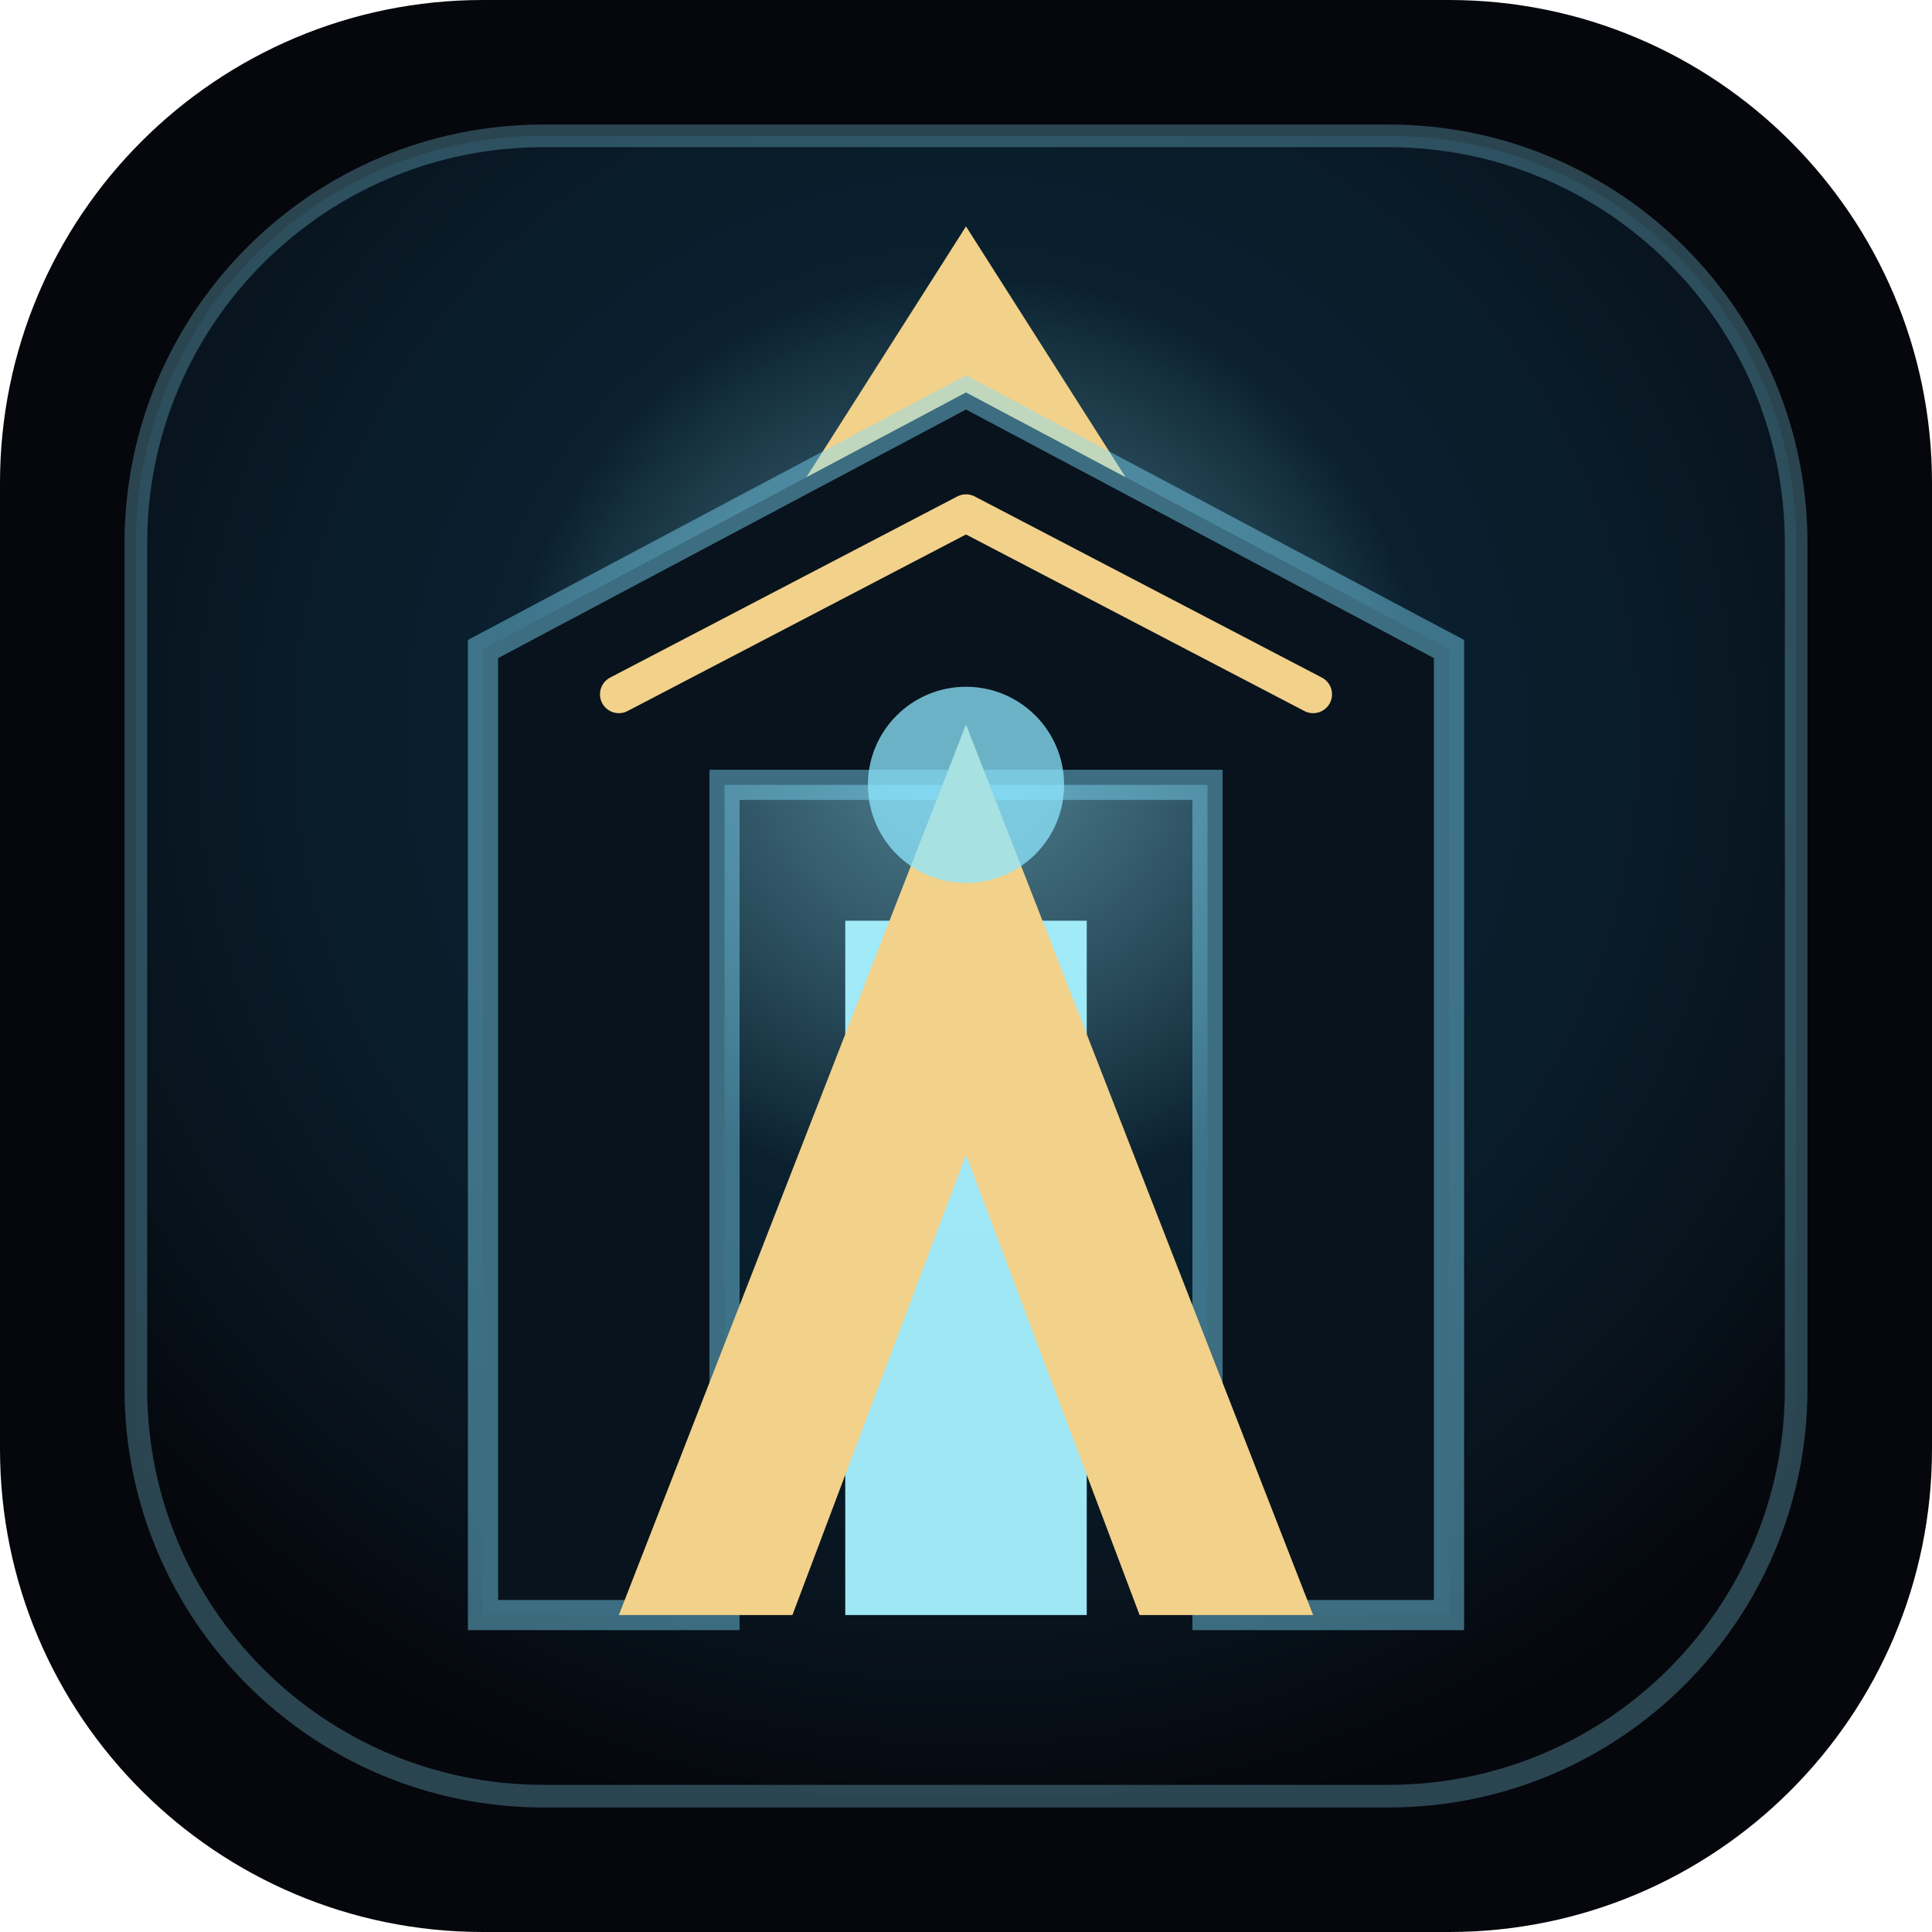
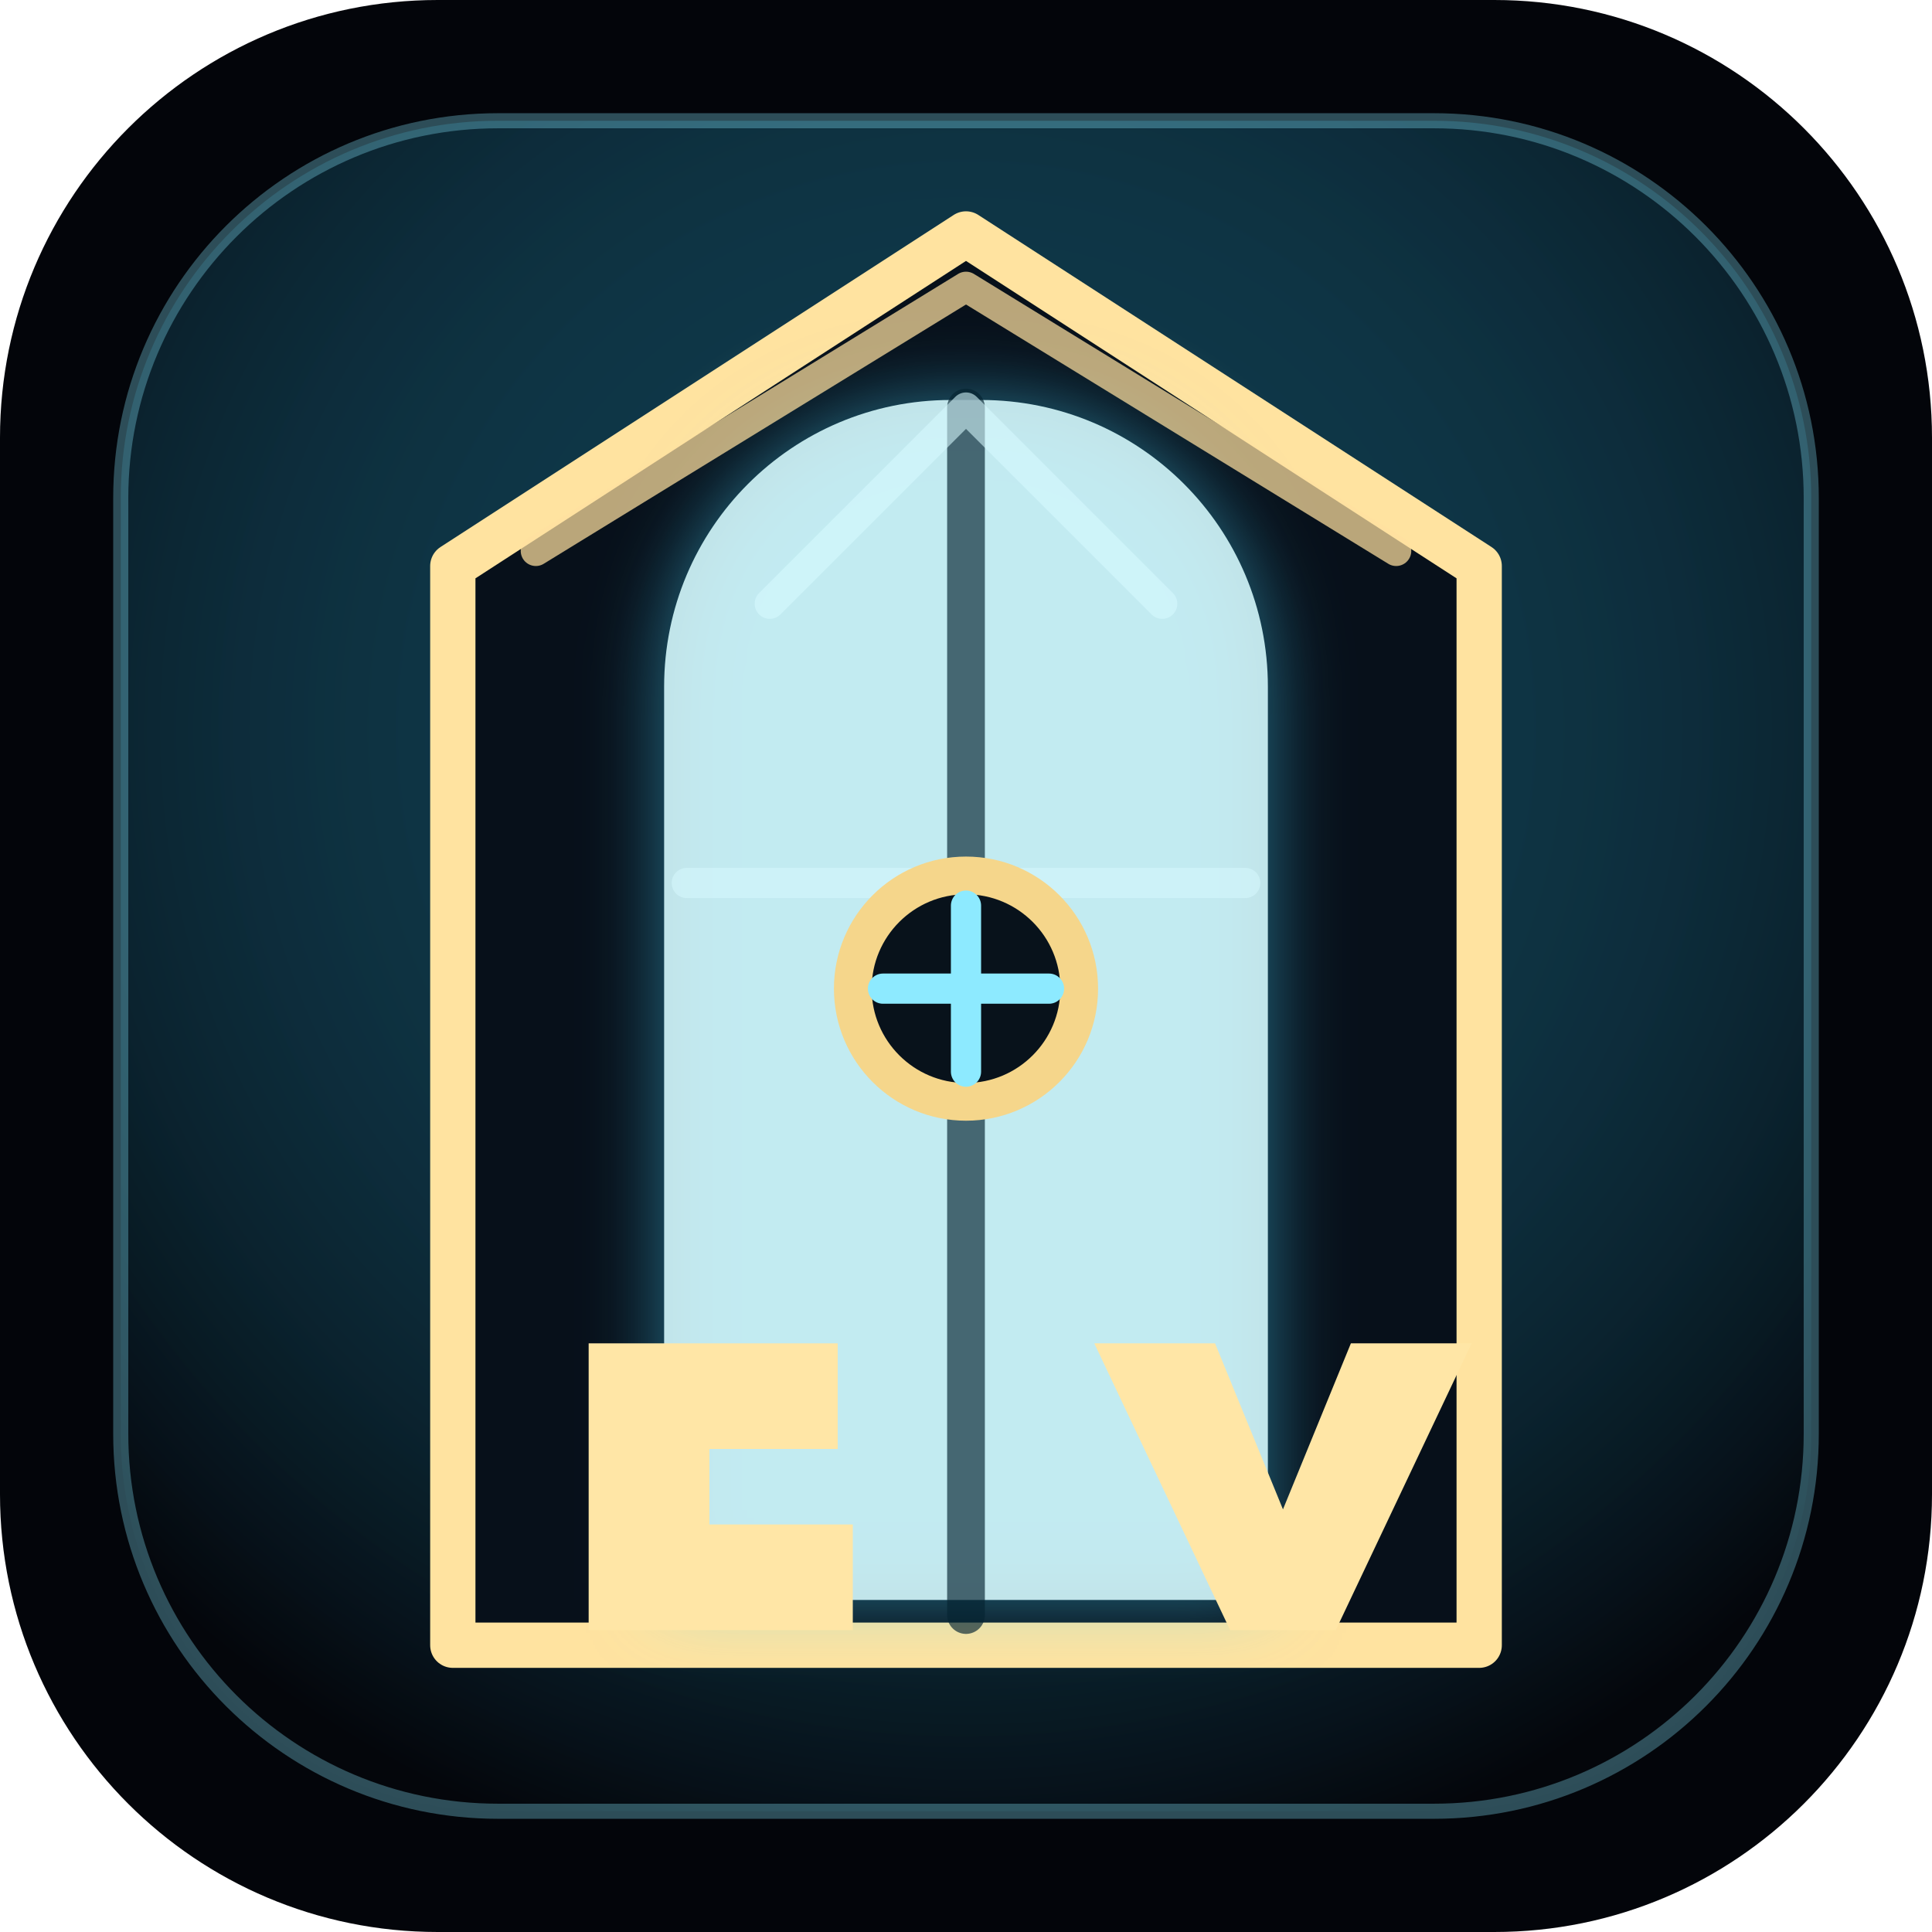
<svg xmlns="http://www.w3.org/2000/svg" width="256" height="256" viewBox="0 0 256 256" fill="none">
  <defs>
-     <radialGradient id="glow" cx="50%" cy="36%" r="68%">
-       <stop offset="0%" stop-color="#8EE7FF" stop-opacity="0.55" />
-       <stop offset="42%" stop-color="#0D2E42" stop-opacity="0.65" />
-       <stop offset="100%" stop-color="#05070C" />
+     <radialGradient id="aura" cx="50%" cy="36%" r="70%">
+       <stop offset="0%" stop-color="#B9F6FF" stop-opacity="0.82" />
+       <stop offset="38%" stop-color="#175A73" stop-opacity="0.58" />
+       <stop offset="100%" stop-color="#04060B" />
    </radialGradient>
-     <linearGradient id="gold" x1="70" y1="32" x2="186" y2="218">
-       <stop stop-color="#F2D18A" />
-       <stop offset="0.52" stop-color="#C9A867" />
-       <stop offset="1" stop-color="#785A2B" />
+     <linearGradient id="glass" x1="128" y1="38" x2="128" y2="220">
+       <stop stop-color="#D8FBFF" />
+       <stop offset="0.42" stop-color="#67D7FF" />
+       <stop offset="1" stop-color="#0D6E8E" />
    </linearGradient>
-     <linearGradient id="glass" x1="70" y1="40" x2="186" y2="214">
-       <stop stop-color="#A7F1FF" />
-       <stop offset="0.52" stop-color="#58C8FF" />
-       <stop offset="1" stop-color="#0E6D95" />
+     <linearGradient id="gold" x1="58" y1="38" x2="198" y2="222">
+       <stop stop-color="#FFE3A0" />
+       <stop offset="0.56" stop-color="#C49A4E" />
+       <stop offset="1" stop-color="#68451D" />
    </linearGradient>
+     <filter id="softGlow" x="-20%" y="-20%" width="140%" height="140%" color-interpolation-filters="sRGB">
+       <feGaussianBlur stdDeviation="5" result="blur" />
+       <feColorMatrix in="blur" type="matrix" values="0 0 0 0 0.28 0 0 0 0 0.84 0 0 0 0 1 0 0 0 0.55 0" />
+       <feBlend in="SourceGraphic" />
+     </filter>
  </defs>
-   <rect width="256" height="256" rx="64" fill="#05070C" />
-   <rect x="18" y="18" width="220" height="220" rx="54" fill="url(#glow)" stroke="#8EE7FF" stroke-opacity="0.28" stroke-width="3" />
-   <path d="M128 30L156 74H100L128 30Z" fill="url(#gold)" />
-   <path d="M64 214V86L128 52L192 86V214H160V104H96V214H64Z" fill="#08131D" stroke="#7FE0FF" stroke-opacity="0.44" stroke-width="4" />
-   <path d="M112 214V122H144V214H112Z" fill="url(#glass)" opacity="0.95" />
-   <path d="M82 214L128 96L174 214H151L128 153L105 214H82Z" fill="url(#gold)" />
-   <path d="M82 92L128 68L174 92" stroke="#F2D18A" stroke-width="5" stroke-linecap="round" stroke-linejoin="round" />
-   <circle cx="128" cy="104" r="13" fill="#8EE7FF" fill-opacity="0.75" />
+   <rect width="256" height="256" rx="58" fill="#03050A" />
+   <rect x="16" y="16" width="224" height="224" rx="50" fill="url(#aura)" stroke="#86E8FF" stroke-opacity="0.32" stroke-width="2" />
+   <path d="M128 31L196 75V218H60V75L128 31Z" fill="#07101A" stroke="url(#gold)" stroke-width="6" stroke-linejoin="round" />
+   <path d="M88 212V91C88 70.01 104.96 53 126 53H130C151.04 53 168 70.01 168 91V212H88Z" fill="url(#glass)" fill-opacity="0.88" filter="url(#softGlow)" />
+   <path d="M128 54V214" stroke="#042331" stroke-width="5" stroke-linecap="round" opacity="0.66" />
+   <path d="M91 117H165" stroke="#D7FAFF" stroke-opacity="0.52" stroke-width="4" stroke-linecap="round" />
+   <path d="M102 80L128 54L154 80" stroke="#D7FAFF" stroke-opacity="0.58" stroke-width="4" stroke-linecap="round" stroke-linejoin="round" />
+   <path d="M53 218H203" stroke="url(#gold)" stroke-width="8" stroke-linecap="round" />
+   <path d="M71 73L128 38L185 73" stroke="#FFE1A0" stroke-opacity="0.72" stroke-width="4" stroke-linecap="round" stroke-linejoin="round" />
+   <path d="M78 178H111V192H94V202H113V216H78V178Z" fill="#FFE6A6" />
+   <path d="M145 178H161L170 200L179 178H195L177 216H163L145 178Z" fill="#FFE6A6" />
+   <circle cx="128" cy="131" r="15" fill="#08121B" stroke="#F5D68B" stroke-width="5" />
+   <path d="M128 120V142M117 131H139" stroke="#8DEAFF" stroke-width="4" stroke-linecap="round" />
</svg>
